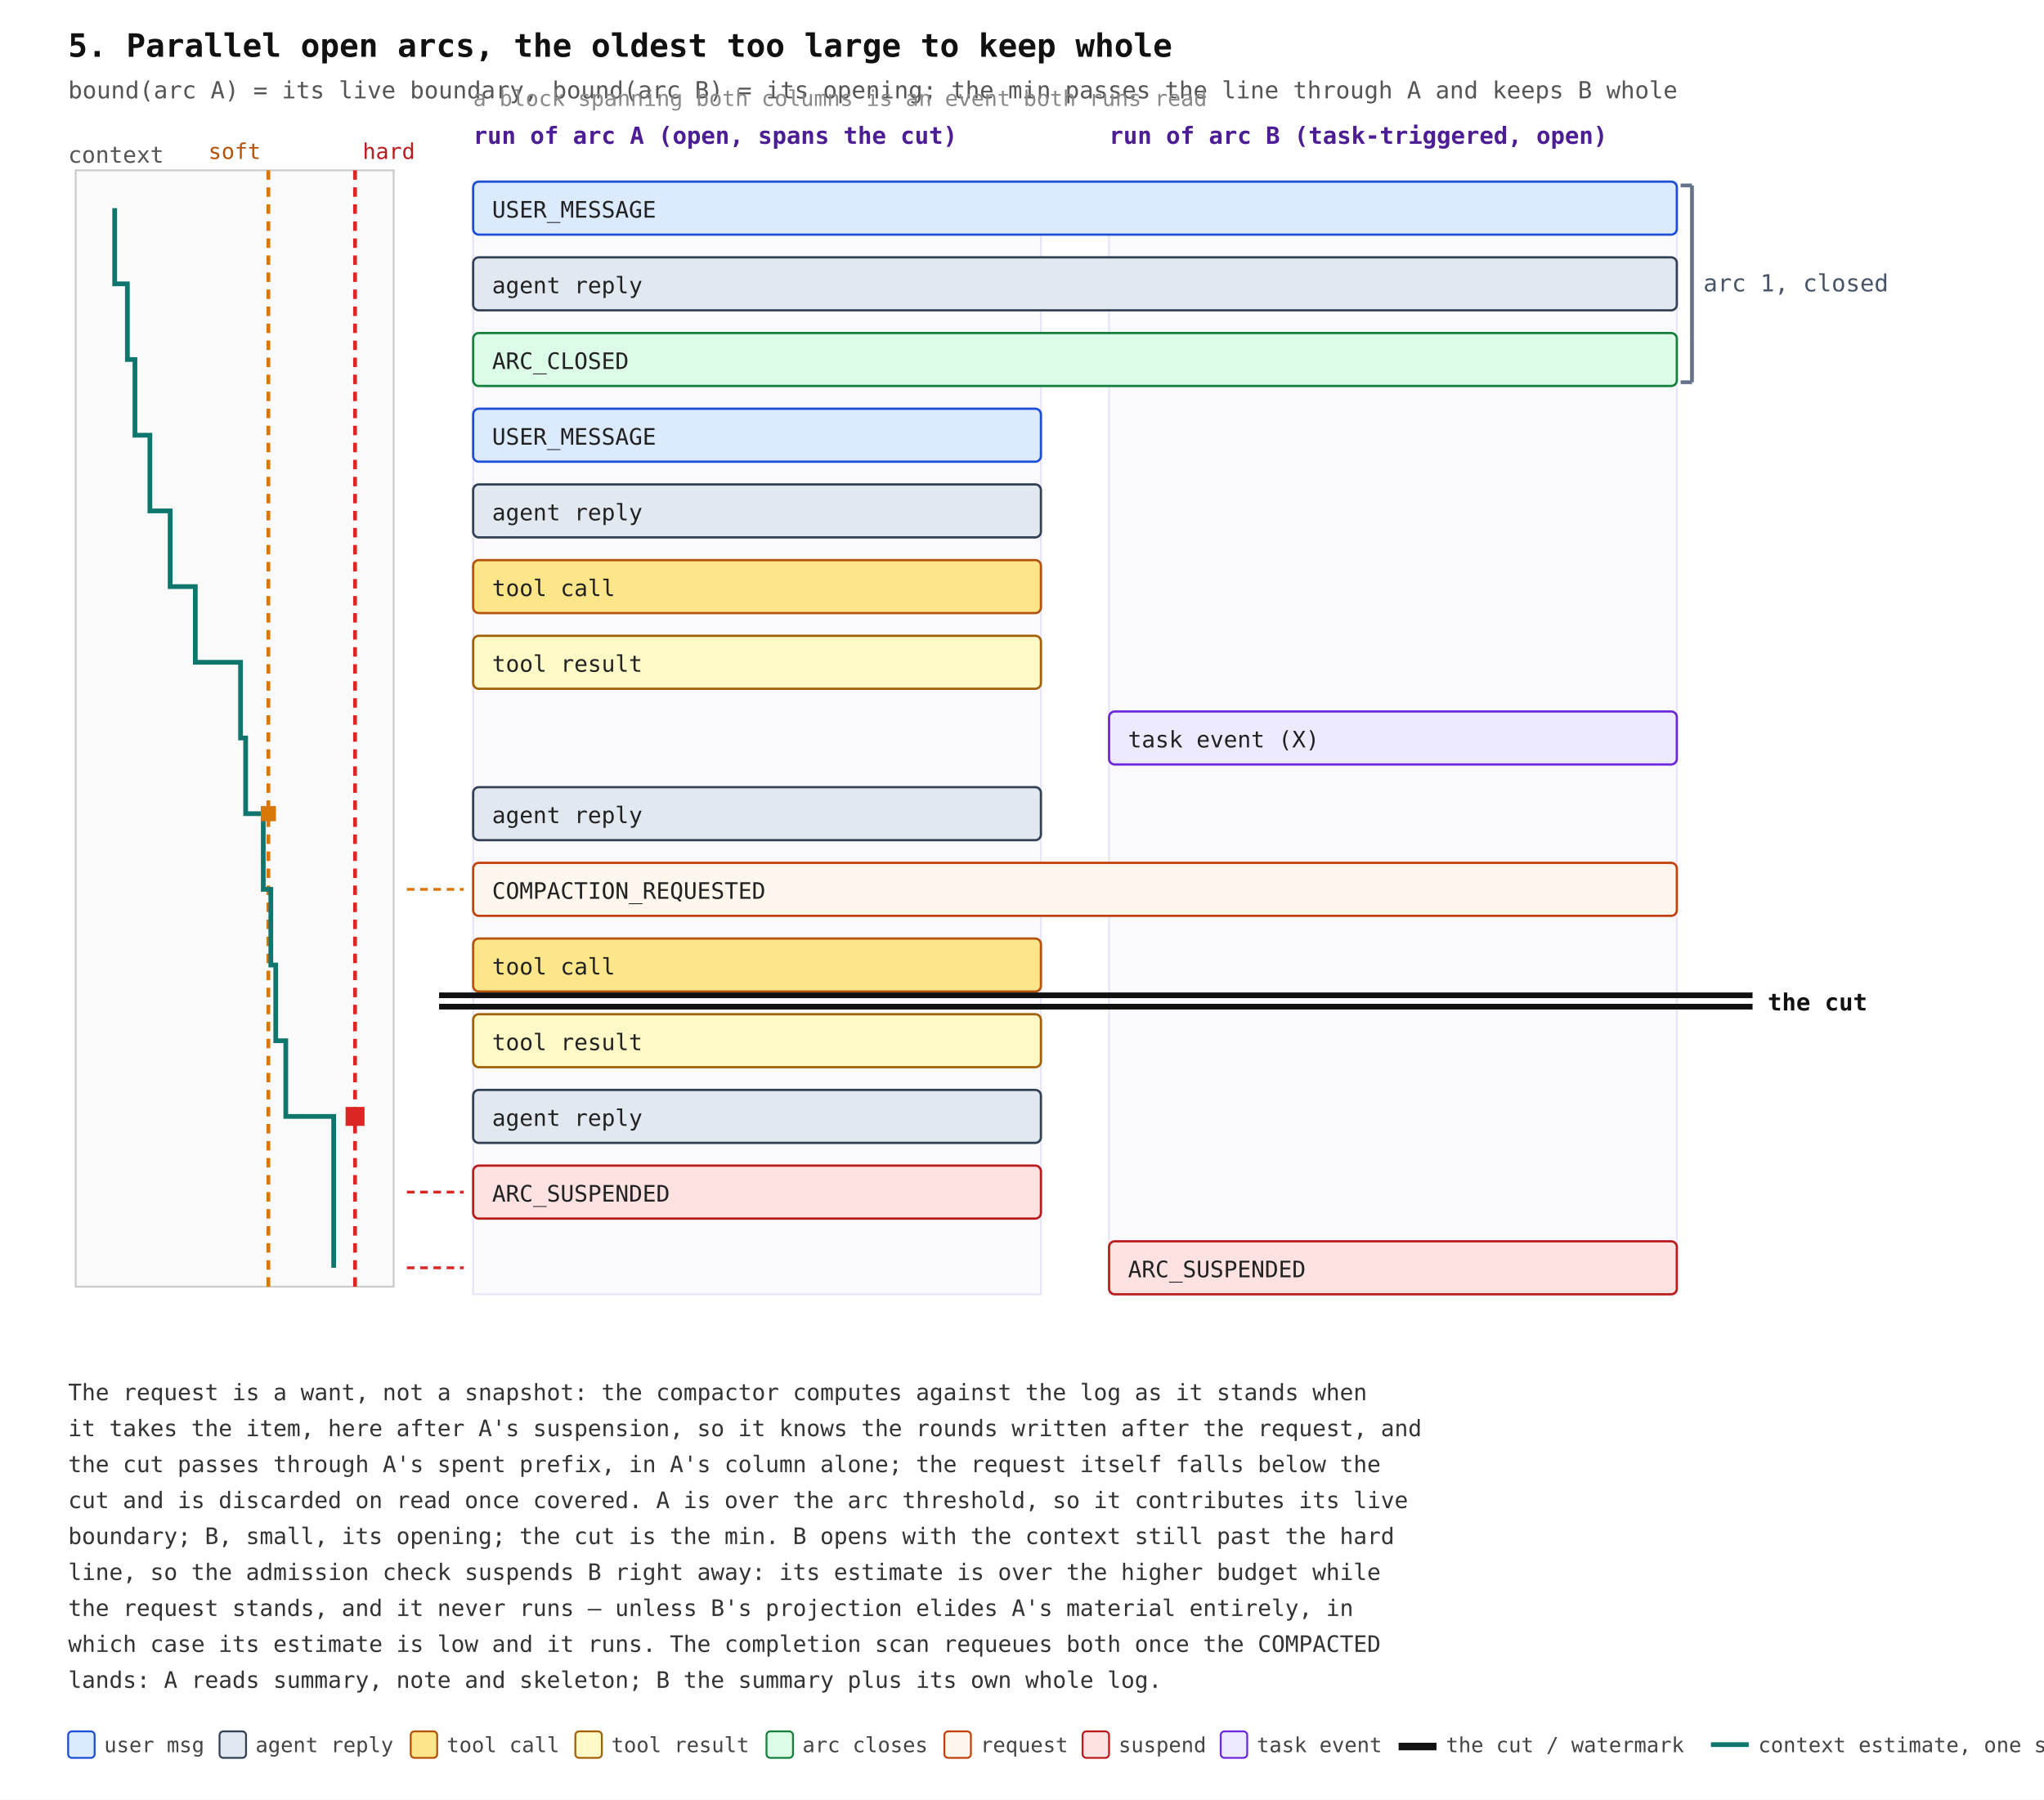
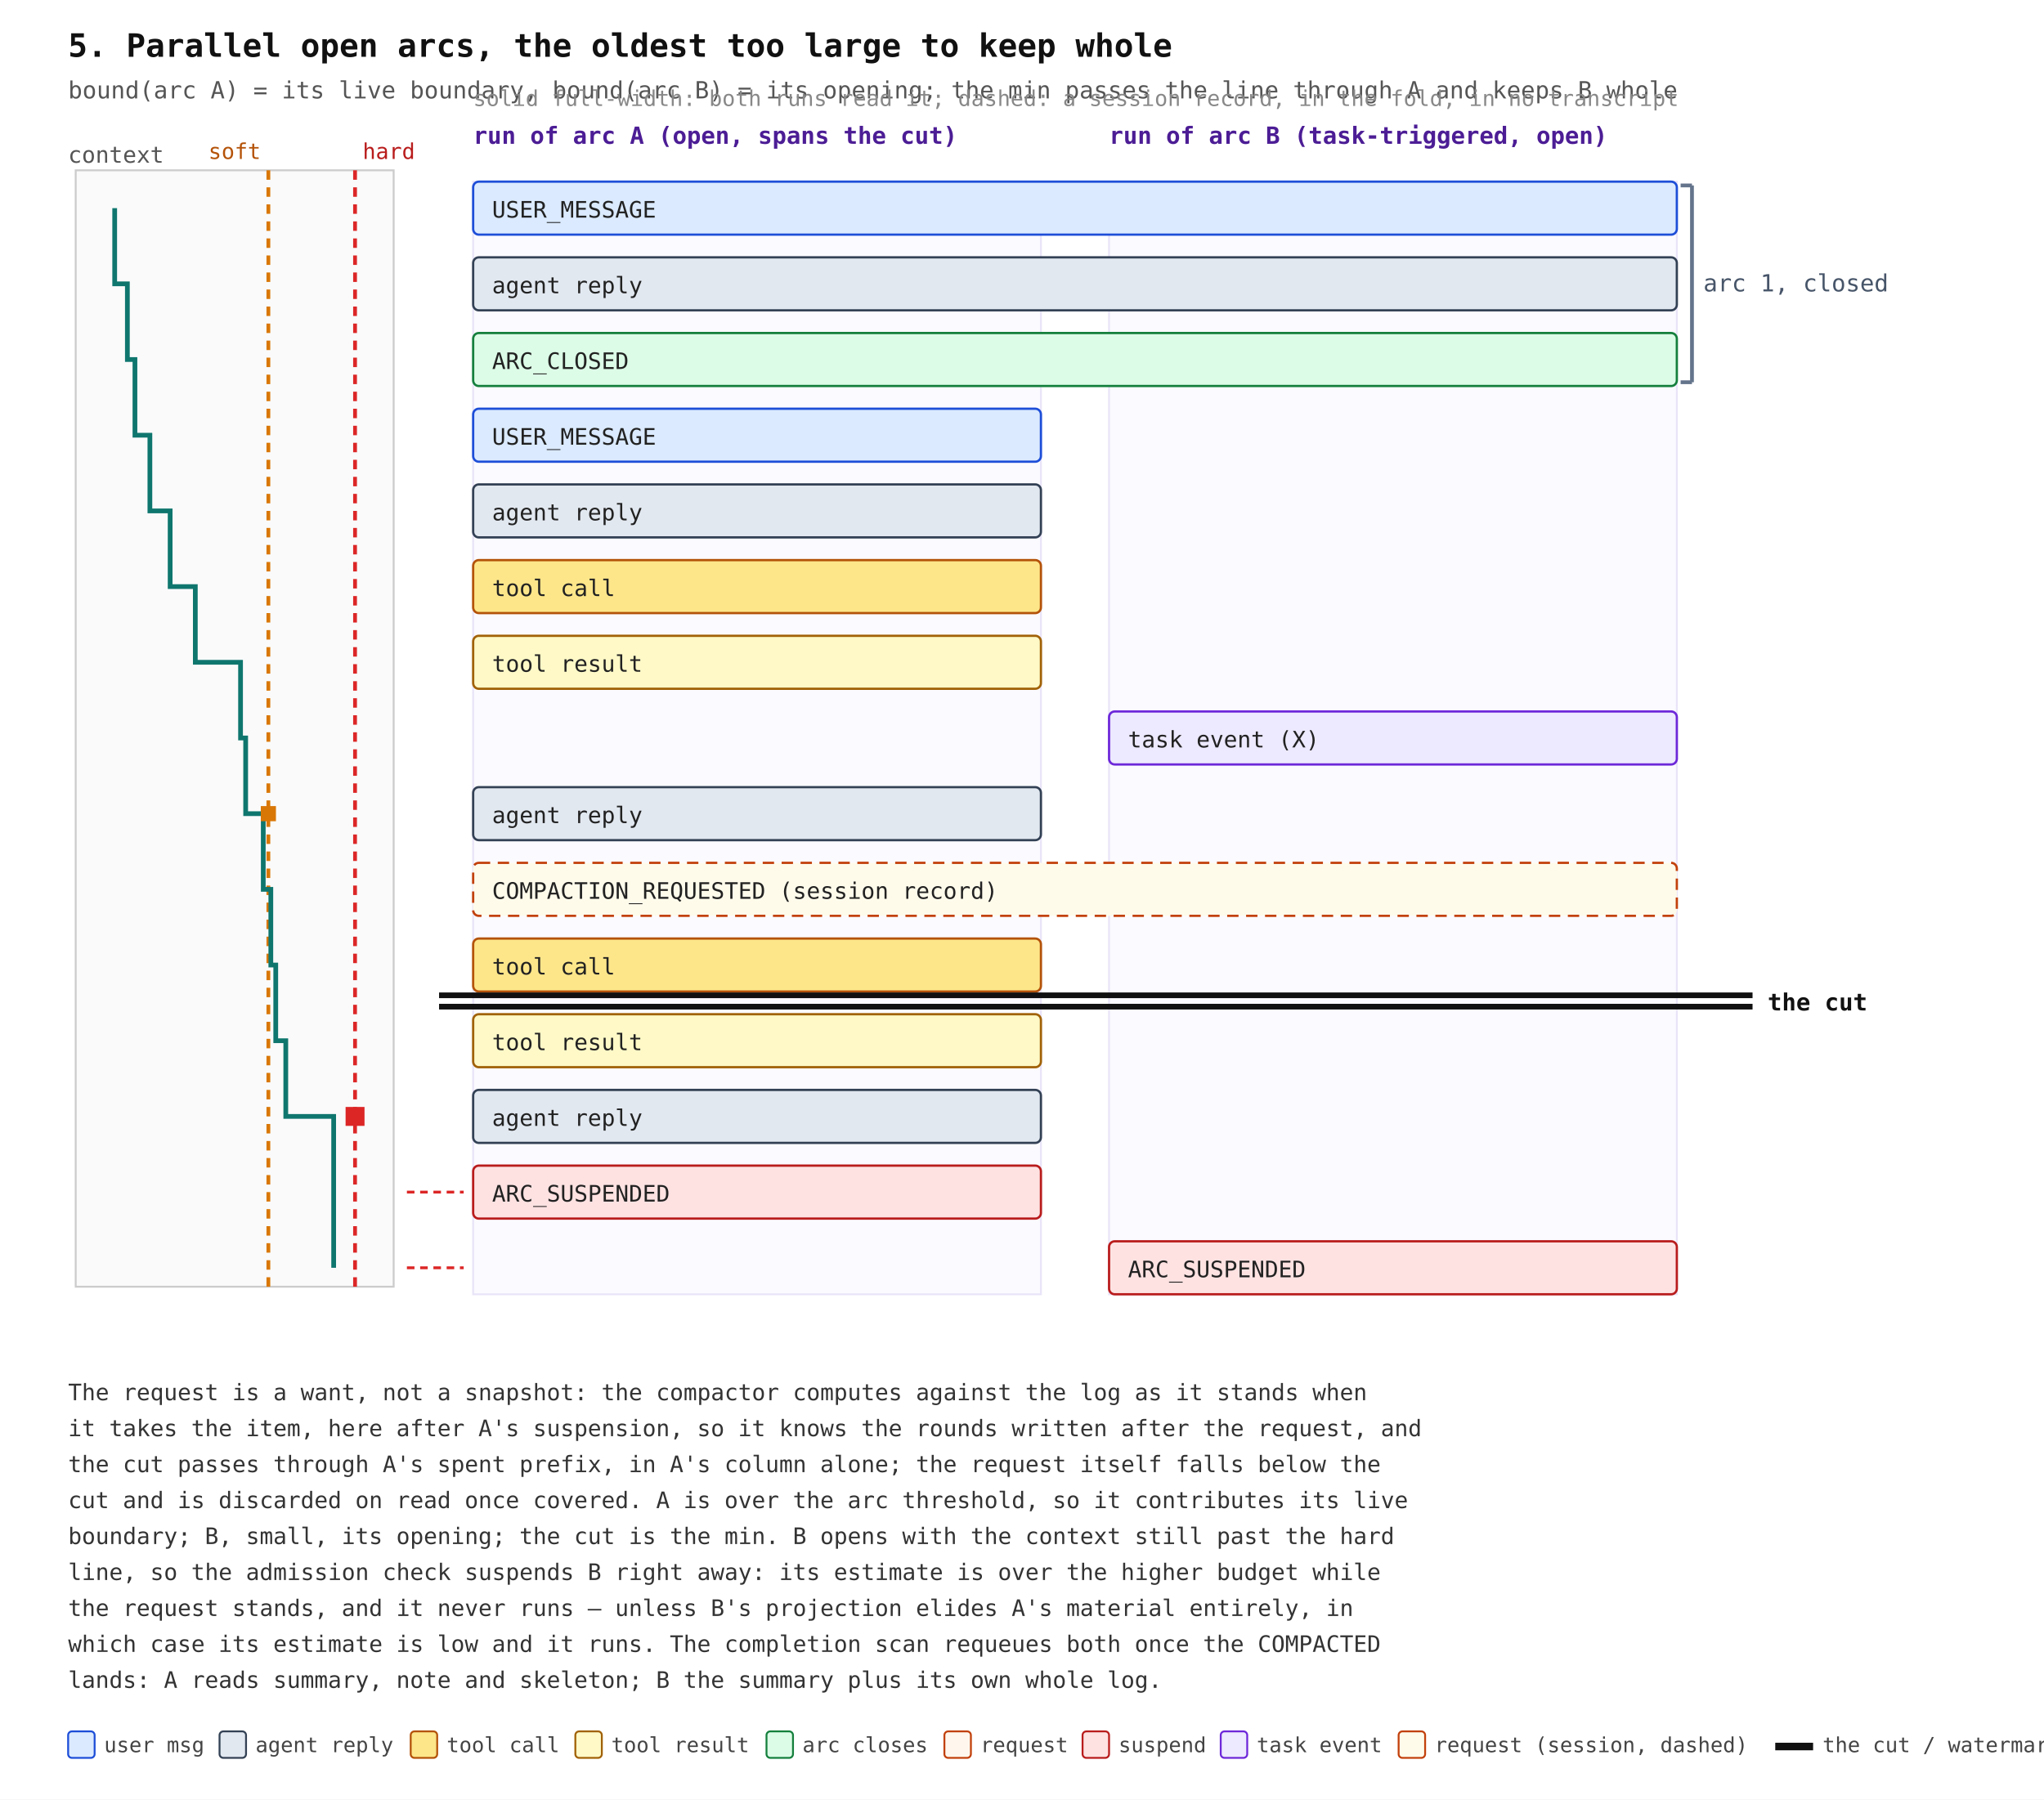
<svg xmlns="http://www.w3.org/2000/svg" viewBox="0 0 1080 951" width="1080" font-family="ui-monospace, Menlo, Consolas, monospace">
  <rect width="100%" height="100%" fill="white" />
  <text x="36" y="30" font-size="17" font-weight="bold" fill="#111">5. Parallel open arcs, the oldest too large to keep whole</text>
  <text x="36" y="52" font-size="12.5" fill="#555">bound(arc A) = its live boundary, bound(arc B) = its opening; the min passes the line through A and keeps B whole</text>
-   <text x="250" y="56" font-size="11.5" fill="#888">a block spanning both columns is an event both runs read</text>
+   <text x="250" y="56" font-size="11.5" fill="#888">solid full-width: both runs read it; dashed: a session record, in the fold, in no transcript</text>
  <text x="250" y="76" font-size="12.5" font-weight="bold" fill="#4c1d95">run of arc A (open, spans the cut)</text>
  <rect x="250" y="96" width="300" height="588" fill="#fbfaff" stroke="#e9e4f8" />
  <text x="586" y="76" font-size="12.5" font-weight="bold" fill="#4c1d95">run of arc B (task-triggered, open)</text>
  <rect x="586" y="96" width="300" height="588" fill="#fbfaff" stroke="#e9e4f8" />
  <text x="36" y="86" font-size="12" fill="#555">context</text>
  <rect x="40" y="90" width="168" height="590" fill="#fafafa" stroke="#ccc" />
  <line x1="141.8" y1="90" x2="141.8" y2="680" stroke="#d97706" stroke-width="2" stroke-dasharray="5,4" />
  <line x1="187.6" y1="90" x2="187.6" y2="680" stroke="#dc2626" stroke-width="2" stroke-dasharray="5,4" />
  <text x="137.8" y="84" font-size="11.5" fill="#b45309" text-anchor="end">soft</text>
  <text x="191.6" y="84" font-size="11.5" fill="#b91c1c">hard</text>
  <polyline points="60.6,110.0 60.6,150.0 67.3,150.0 67.3,190.0 71.3,190.0 71.3,230.0 79.2,230.0 79.2,270.0 89.9,270.0 89.9,310.0 103.2,310.0 103.2,350.0 127.1,350.0 127.1,390.0 129.8,390.0 129.8,430.0 139.1,430.0 139.1,470.0 143.1,470.0 143.1,510.0 145.7,510.0 145.7,550.0 151.0,550.0 151.0,590.0 176.3,590.0 176.3,630.0 176.3,630.0 176.3,670.0 176.3,670.0" fill="none" stroke="#0f766e" stroke-width="2.5" />
  <rect x="137.8" y="426.0" width="8" height="8" fill="#d97706" />
  <rect x="182.6" y="585.0" width="10" height="10" fill="#dc2626" />
  <rect x="250" y="96" width="636" height="28" rx="3" fill="#dbeafe" stroke="#1d4ed8" stroke-width="1.2" />
  <text x="260" y="115" font-size="12" fill="#222">USER_MESSAGE</text>
  <rect x="250" y="136" width="636" height="28" rx="3" fill="#e2e8f0" stroke="#334155" stroke-width="1.2" />
  <text x="260" y="155" font-size="12" fill="#222">agent reply</text>
  <rect x="250" y="176" width="636" height="28" rx="3" fill="#dcfce7" stroke="#15803d" stroke-width="1.2" />
  <text x="260" y="195" font-size="12" fill="#222">ARC_CLOSED</text>
  <rect x="250" y="216" width="300" height="28" rx="3" fill="#dbeafe" stroke="#1d4ed8" stroke-width="1.2" />
  <text x="260" y="235" font-size="12" fill="#222">USER_MESSAGE</text>
  <rect x="250" y="256" width="300" height="28" rx="3" fill="#e2e8f0" stroke="#334155" stroke-width="1.2" />
  <text x="260" y="275" font-size="12" fill="#222">agent reply</text>
  <rect x="250" y="296" width="300" height="28" rx="3" fill="#fde68a" stroke="#b45309" stroke-width="1.2" />
  <text x="260" y="315" font-size="12" fill="#222">tool call</text>
  <rect x="250" y="336" width="300" height="28" rx="3" fill="#fef9c7" stroke="#a16207" stroke-width="1.2" />
  <text x="260" y="355" font-size="12" fill="#222">tool result</text>
  <rect x="586" y="376" width="300" height="28" rx="3" fill="#ede9fe" stroke="#6d28d9" stroke-width="1.2" />
  <text x="596" y="395" font-size="12" fill="#222">task event (X)</text>
  <rect x="250" y="416" width="300" height="28" rx="3" fill="#e2e8f0" stroke="#334155" stroke-width="1.2" />
  <text x="260" y="435" font-size="12" fill="#222">agent reply</text>
-   <rect x="250" y="456" width="636" height="28" rx="3" fill="#fff7ed" stroke="#c2410c" stroke-width="1.2" />
-   <text x="260" y="475" font-size="12" fill="#222">COMPACTION_REQUESTED</text>
+   <rect x="250" y="456" width="636" height="28" rx="3" fill="#fffbeb" stroke="#c2410c" stroke-width="1.2" stroke-dasharray="6,4" />
+   <text x="260" y="475" font-size="12" fill="#222">COMPACTION_REQUESTED  (session record)</text>
  <rect x="250" y="496" width="300" height="28" rx="3" fill="#fde68a" stroke="#b45309" stroke-width="1.2" />
  <text x="260" y="515" font-size="12" fill="#222">tool call</text>
  <rect x="250" y="536" width="300" height="28" rx="3" fill="#fef9c7" stroke="#a16207" stroke-width="1.2" />
  <text x="260" y="555" font-size="12" fill="#222">tool result</text>
  <rect x="250" y="576" width="300" height="28" rx="3" fill="#e2e8f0" stroke="#334155" stroke-width="1.2" />
  <text x="260" y="595" font-size="12" fill="#222">agent reply</text>
  <rect x="250" y="616" width="300" height="28" rx="3" fill="#fee2e2" stroke="#b91c1c" stroke-width="1.2" />
  <text x="260" y="635" font-size="12" fill="#222">ARC_SUSPENDED</text>
  <rect x="586" y="656" width="300" height="28" rx="3" fill="#fee2e2" stroke="#b91c1c" stroke-width="1.2" />
  <text x="596" y="675" font-size="12" fill="#222">ARC_SUSPENDED</text>
-   <path d="M 215 470 H 245" stroke="#d97706" stroke-width="1.5" stroke-dasharray="4,3" />
  <path d="M 215 630 H 245" stroke="#dc2626" stroke-width="1.5" stroke-dasharray="4,3" />
  <path d="M 215 670 H 245" stroke="#dc2626" stroke-width="1.5" stroke-dasharray="4,3" />
  <path d="M 894 98 V 202" stroke="#64748b" stroke-width="2" fill="none" />
  <path d="M 888 98 H 894 M 888 202 H 894" stroke="#64748b" stroke-width="2" fill="none" />
  <text x="900" y="154.0" font-size="12.5" fill="#475569">arc 1, closed</text>
  <line x1="232" y1="526" x2="926" y2="526" stroke="#111" stroke-width="3" />
  <line x1="232" y1="532" x2="926" y2="532" stroke="#111" stroke-width="3" />
  <text x="934" y="534" font-size="12.5" font-weight="bold" fill="#111">the cut</text>
  <text x="36" y="740" font-size="12" fill="#333">The request is a want, not a snapshot: the compactor computes against the log as it stands when</text>
  <text x="36" y="759" font-size="12" fill="#333">it takes the item, here after A's suspension, so it knows the rounds written after the request, and</text>
  <text x="36" y="778" font-size="12" fill="#333">the cut passes through A's spent prefix, in A's column alone; the request itself falls below the</text>
  <text x="36" y="797" font-size="12" fill="#333">cut and is discarded on read once covered. A is over the arc threshold, so it contributes its live</text>
  <text x="36" y="816" font-size="12" fill="#333">boundary; B, small, its opening; the cut is the min. B opens with the context still past the hard</text>
  <text x="36" y="835" font-size="12" fill="#333">line, so the admission check suspends B right away: its estimate is over the higher budget while</text>
  <text x="36" y="854" font-size="12" fill="#333">the request stands, and it never runs — unless B's projection elides A's material entirely, in</text>
  <text x="36" y="873" font-size="12" fill="#333">which case its estimate is low and it runs. The completion scan requeues both once the COMPACTED</text>
  <text x="36" y="892" font-size="12" fill="#333">lands: A reads summary, note and skeleton; B the summary plus its own whole log.</text>
  <rect x="36" y="915" width="14" height="14" rx="2" fill="#dbeafe" stroke="#1d4ed8" />
  <text x="55" y="926" font-size="11" fill="#444">user msg</text>
  <rect x="116" y="915" width="14" height="14" rx="2" fill="#e2e8f0" stroke="#334155" />
  <text x="135" y="926" font-size="11" fill="#444">agent reply</text>
  <rect x="217" y="915" width="14" height="14" rx="2" fill="#fde68a" stroke="#b45309" />
  <text x="236" y="926" font-size="11" fill="#444">tool call</text>
  <rect x="304" y="915" width="14" height="14" rx="2" fill="#fef9c7" stroke="#a16207" />
  <text x="323" y="926" font-size="11" fill="#444">tool result</text>
  <rect x="405" y="915" width="14" height="14" rx="2" fill="#dcfce7" stroke="#15803d" />
  <text x="424" y="926" font-size="11" fill="#444">arc closes</text>
  <rect x="499" y="915" width="14" height="14" rx="2" fill="#fff7ed" stroke="#c2410c" />
  <text x="518" y="926" font-size="11" fill="#444">request</text>
  <rect x="572" y="915" width="14" height="14" rx="2" fill="#fee2e2" stroke="#b91c1c" />
  <text x="591" y="926" font-size="11" fill="#444">suspend</text>
  <rect x="645" y="915" width="14" height="14" rx="2" fill="#ede9fe" stroke="#6d28d9" />
  <text x="664" y="926" font-size="11" fill="#444">task event</text>
-   <rect x="739" y="921" width="20" height="4" fill="#111" />
-   <text x="764" y="926" font-size="11" fill="#444">the cut / watermark</text>
-   <line x1="904" y1="922" x2="924" y2="922" stroke="#0f766e" stroke-width="2.5" />
-   <text x="929" y="926" font-size="11" fill="#444">context estimate, one step per event</text>
+   <rect x="739" y="915" width="14" height="14" rx="2" fill="#fffbeb" stroke="#c2410c" />
+   <text x="758" y="926" font-size="11" fill="#444">request (session, dashed)</text>
+   <rect x="938" y="921" width="20" height="4" fill="#111" />
+   <text x="963" y="926" font-size="11" fill="#444">the cut / watermark</text>
+   <line x1="1103" y1="922" x2="1123" y2="922" stroke="#0f766e" stroke-width="2.5" />
+   <text x="1128" y="926" font-size="11" fill="#444">context estimate, one step per event</text>
</svg>
